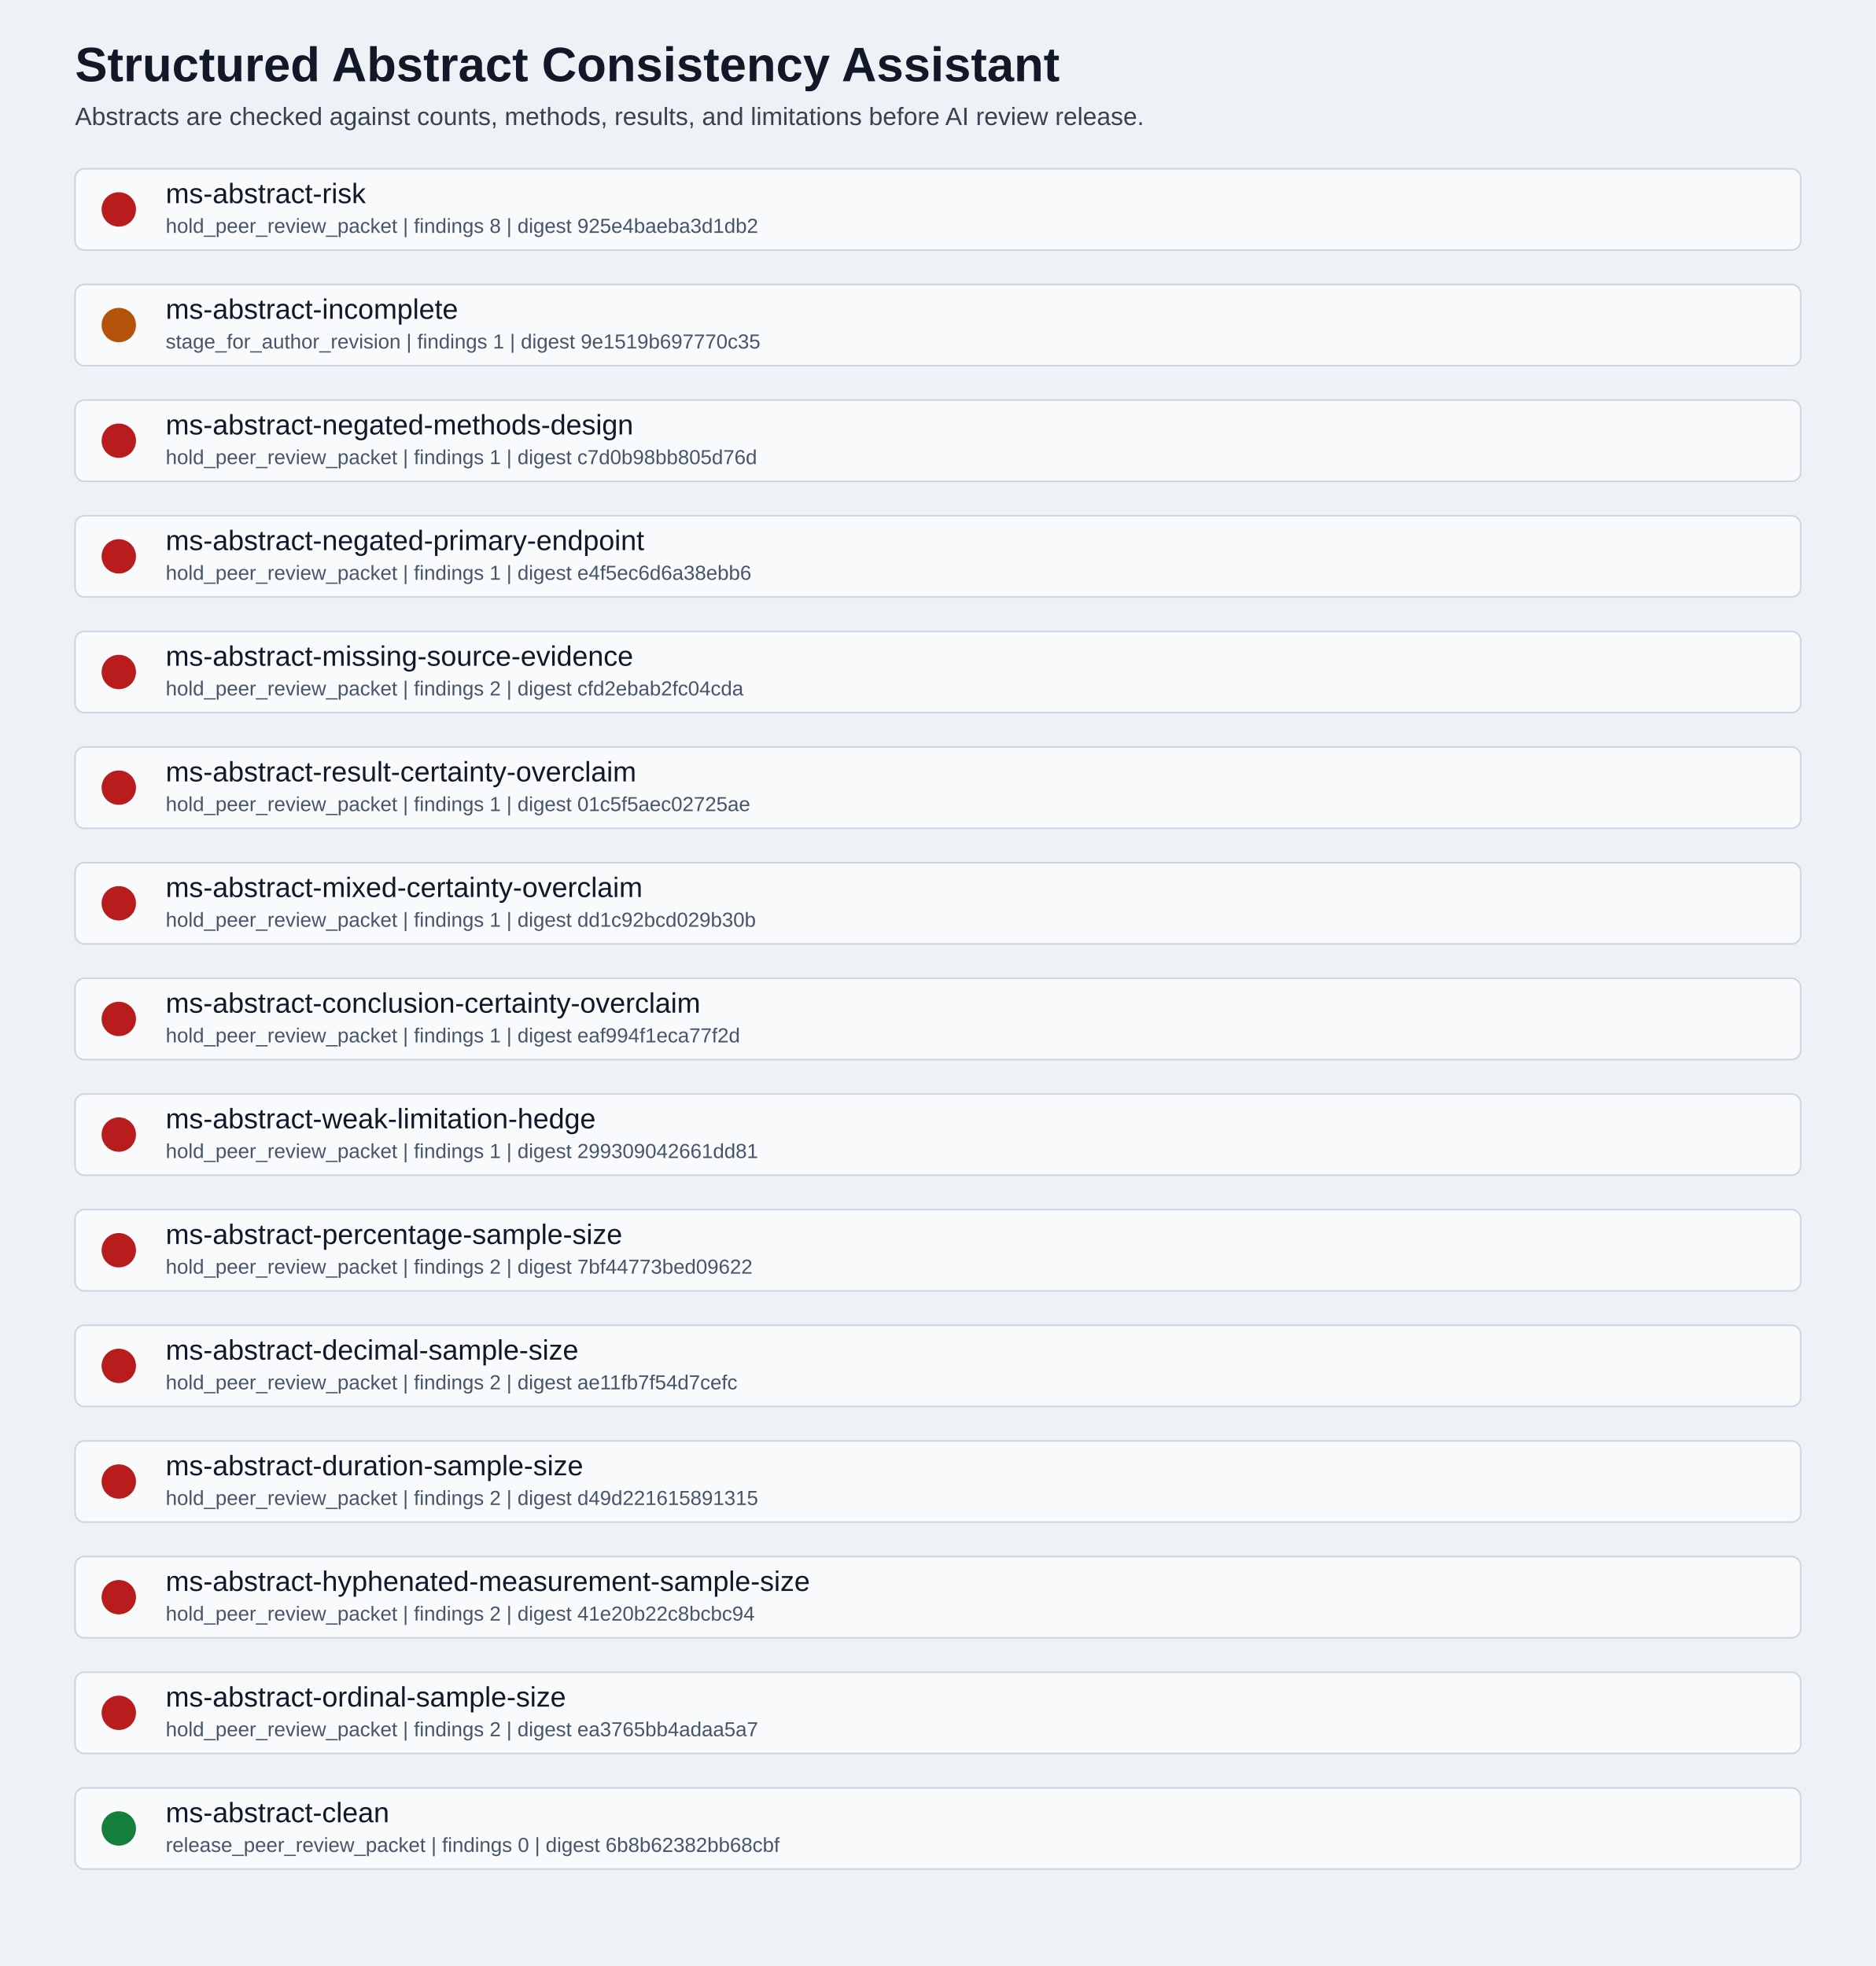
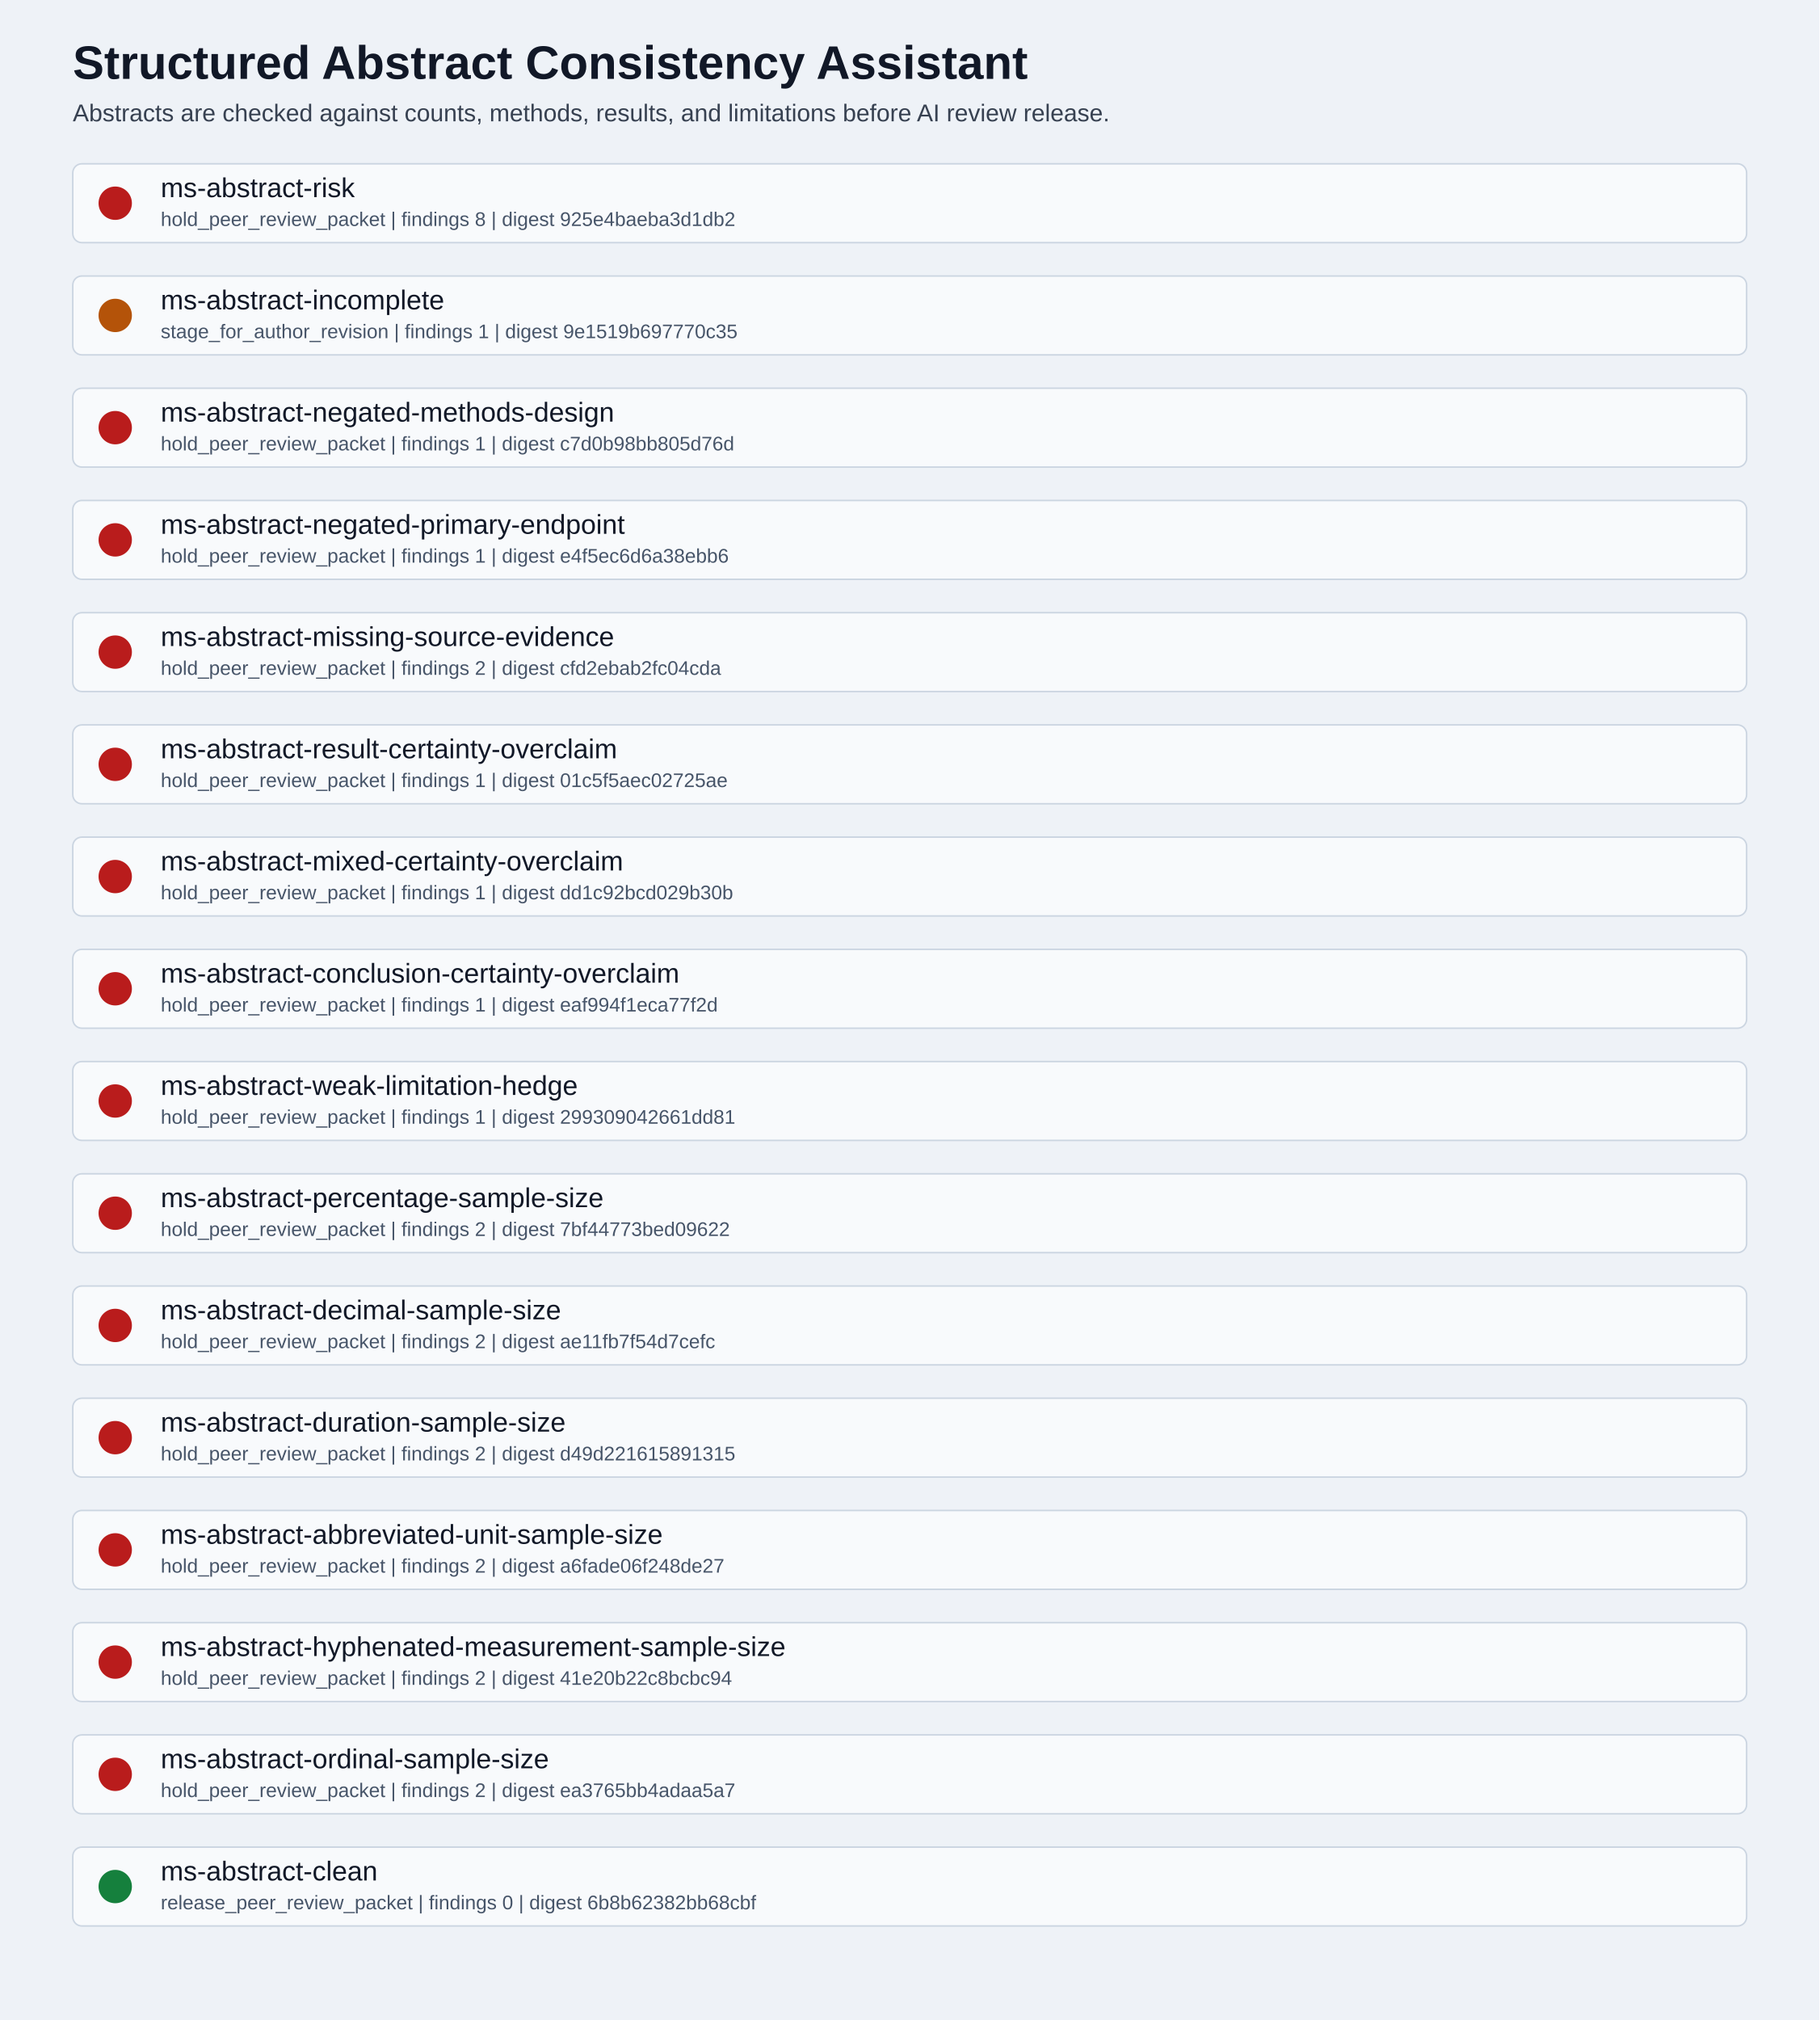
- <svg xmlns="http://www.w3.org/2000/svg" width="1200" height="1258" viewBox="0 0 1200 1258">
-   <rect width="1200" height="1258" fill="#eef2f7" />
+ <svg xmlns="http://www.w3.org/2000/svg" width="1200" height="1332" viewBox="0 0 1200 1332">
+   <rect width="1200" height="1332" fill="#eef2f7" />
  <text x="48" y="52" font-size="31" font-family="Arial" font-weight="700" fill="#111827">Structured Abstract Consistency Assistant</text>
  <text x="48" y="80" font-size="16" font-family="Arial" fill="#374151">Abstracts are checked against counts, methods, results, and limitations before AI review release.</text>
  <g transform="translate(48 108)">
    <rect width="1104" height="52" rx="6" fill="#f8fafc" stroke="#cbd5e1" />
    <circle cx="28" cy="26" r="11" fill="#b91c1c" />
    <text x="58" y="22" font-size="18" font-family="Arial" fill="#111827">ms-abstract-risk</text>
    <text x="58" y="41" font-size="13" font-family="Arial" fill="#475569">hold_peer_review_packet | findings 8 | digest 925e4baeba3d1db2</text>
  </g>
  <g transform="translate(48 182)">
    <rect width="1104" height="52" rx="6" fill="#f8fafc" stroke="#cbd5e1" />
    <circle cx="28" cy="26" r="11" fill="#b45309" />
    <text x="58" y="22" font-size="18" font-family="Arial" fill="#111827">ms-abstract-incomplete</text>
    <text x="58" y="41" font-size="13" font-family="Arial" fill="#475569">stage_for_author_revision | findings 1 | digest 9e1519b697770c35</text>
  </g>
  <g transform="translate(48 256)">
    <rect width="1104" height="52" rx="6" fill="#f8fafc" stroke="#cbd5e1" />
    <circle cx="28" cy="26" r="11" fill="#b91c1c" />
    <text x="58" y="22" font-size="18" font-family="Arial" fill="#111827">ms-abstract-negated-methods-design</text>
    <text x="58" y="41" font-size="13" font-family="Arial" fill="#475569">hold_peer_review_packet | findings 1 | digest c7d0b98bb805d76d</text>
  </g>
  <g transform="translate(48 330)">
    <rect width="1104" height="52" rx="6" fill="#f8fafc" stroke="#cbd5e1" />
    <circle cx="28" cy="26" r="11" fill="#b91c1c" />
    <text x="58" y="22" font-size="18" font-family="Arial" fill="#111827">ms-abstract-negated-primary-endpoint</text>
    <text x="58" y="41" font-size="13" font-family="Arial" fill="#475569">hold_peer_review_packet | findings 1 | digest e4f5ec6d6a38ebb6</text>
  </g>
  <g transform="translate(48 404)">
    <rect width="1104" height="52" rx="6" fill="#f8fafc" stroke="#cbd5e1" />
    <circle cx="28" cy="26" r="11" fill="#b91c1c" />
    <text x="58" y="22" font-size="18" font-family="Arial" fill="#111827">ms-abstract-missing-source-evidence</text>
    <text x="58" y="41" font-size="13" font-family="Arial" fill="#475569">hold_peer_review_packet | findings 2 | digest cfd2ebab2fc04cda</text>
  </g>
  <g transform="translate(48 478)">
    <rect width="1104" height="52" rx="6" fill="#f8fafc" stroke="#cbd5e1" />
    <circle cx="28" cy="26" r="11" fill="#b91c1c" />
    <text x="58" y="22" font-size="18" font-family="Arial" fill="#111827">ms-abstract-result-certainty-overclaim</text>
    <text x="58" y="41" font-size="13" font-family="Arial" fill="#475569">hold_peer_review_packet | findings 1 | digest 01c5f5aec02725ae</text>
  </g>
  <g transform="translate(48 552)">
    <rect width="1104" height="52" rx="6" fill="#f8fafc" stroke="#cbd5e1" />
    <circle cx="28" cy="26" r="11" fill="#b91c1c" />
    <text x="58" y="22" font-size="18" font-family="Arial" fill="#111827">ms-abstract-mixed-certainty-overclaim</text>
    <text x="58" y="41" font-size="13" font-family="Arial" fill="#475569">hold_peer_review_packet | findings 1 | digest dd1c92bcd029b30b</text>
  </g>
  <g transform="translate(48 626)">
    <rect width="1104" height="52" rx="6" fill="#f8fafc" stroke="#cbd5e1" />
    <circle cx="28" cy="26" r="11" fill="#b91c1c" />
    <text x="58" y="22" font-size="18" font-family="Arial" fill="#111827">ms-abstract-conclusion-certainty-overclaim</text>
    <text x="58" y="41" font-size="13" font-family="Arial" fill="#475569">hold_peer_review_packet | findings 1 | digest eaf994f1eca77f2d</text>
  </g>
  <g transform="translate(48 700)">
    <rect width="1104" height="52" rx="6" fill="#f8fafc" stroke="#cbd5e1" />
    <circle cx="28" cy="26" r="11" fill="#b91c1c" />
    <text x="58" y="22" font-size="18" font-family="Arial" fill="#111827">ms-abstract-weak-limitation-hedge</text>
    <text x="58" y="41" font-size="13" font-family="Arial" fill="#475569">hold_peer_review_packet | findings 1 | digest 299309042661dd81</text>
  </g>
  <g transform="translate(48 774)">
    <rect width="1104" height="52" rx="6" fill="#f8fafc" stroke="#cbd5e1" />
    <circle cx="28" cy="26" r="11" fill="#b91c1c" />
    <text x="58" y="22" font-size="18" font-family="Arial" fill="#111827">ms-abstract-percentage-sample-size</text>
    <text x="58" y="41" font-size="13" font-family="Arial" fill="#475569">hold_peer_review_packet | findings 2 | digest 7bf44773bed09622</text>
  </g>
  <g transform="translate(48 848)">
    <rect width="1104" height="52" rx="6" fill="#f8fafc" stroke="#cbd5e1" />
    <circle cx="28" cy="26" r="11" fill="#b91c1c" />
    <text x="58" y="22" font-size="18" font-family="Arial" fill="#111827">ms-abstract-decimal-sample-size</text>
    <text x="58" y="41" font-size="13" font-family="Arial" fill="#475569">hold_peer_review_packet | findings 2 | digest ae11fb7f54d7cefc</text>
  </g>
  <g transform="translate(48 922)">
    <rect width="1104" height="52" rx="6" fill="#f8fafc" stroke="#cbd5e1" />
    <circle cx="28" cy="26" r="11" fill="#b91c1c" />
    <text x="58" y="22" font-size="18" font-family="Arial" fill="#111827">ms-abstract-duration-sample-size</text>
    <text x="58" y="41" font-size="13" font-family="Arial" fill="#475569">hold_peer_review_packet | findings 2 | digest d49d221615891315</text>
  </g>
  <g transform="translate(48 996)">
    <rect width="1104" height="52" rx="6" fill="#f8fafc" stroke="#cbd5e1" />
    <circle cx="28" cy="26" r="11" fill="#b91c1c" />
+     <text x="58" y="22" font-size="18" font-family="Arial" fill="#111827">ms-abstract-abbreviated-unit-sample-size</text>
+     <text x="58" y="41" font-size="13" font-family="Arial" fill="#475569">hold_peer_review_packet | findings 2 | digest a6fade06f248de27</text>
+   </g>
+   <g transform="translate(48 1070)">
+     <rect width="1104" height="52" rx="6" fill="#f8fafc" stroke="#cbd5e1" />
+     <circle cx="28" cy="26" r="11" fill="#b91c1c" />
    <text x="58" y="22" font-size="18" font-family="Arial" fill="#111827">ms-abstract-hyphenated-measurement-sample-size</text>
    <text x="58" y="41" font-size="13" font-family="Arial" fill="#475569">hold_peer_review_packet | findings 2 | digest 41e20b22c8bcbc94</text>
  </g>
-   <g transform="translate(48 1070)">
+   <g transform="translate(48 1144)">
    <rect width="1104" height="52" rx="6" fill="#f8fafc" stroke="#cbd5e1" />
    <circle cx="28" cy="26" r="11" fill="#b91c1c" />
    <text x="58" y="22" font-size="18" font-family="Arial" fill="#111827">ms-abstract-ordinal-sample-size</text>
    <text x="58" y="41" font-size="13" font-family="Arial" fill="#475569">hold_peer_review_packet | findings 2 | digest ea3765bb4adaa5a7</text>
  </g>
-   <g transform="translate(48 1144)">
+   <g transform="translate(48 1218)">
    <rect width="1104" height="52" rx="6" fill="#f8fafc" stroke="#cbd5e1" />
    <circle cx="28" cy="26" r="11" fill="#15803d" />
    <text x="58" y="22" font-size="18" font-family="Arial" fill="#111827">ms-abstract-clean</text>
    <text x="58" y="41" font-size="13" font-family="Arial" fill="#475569">release_peer_review_packet | findings 0 | digest 6b8b62382bb68cbf</text>
  </g>
</svg>
